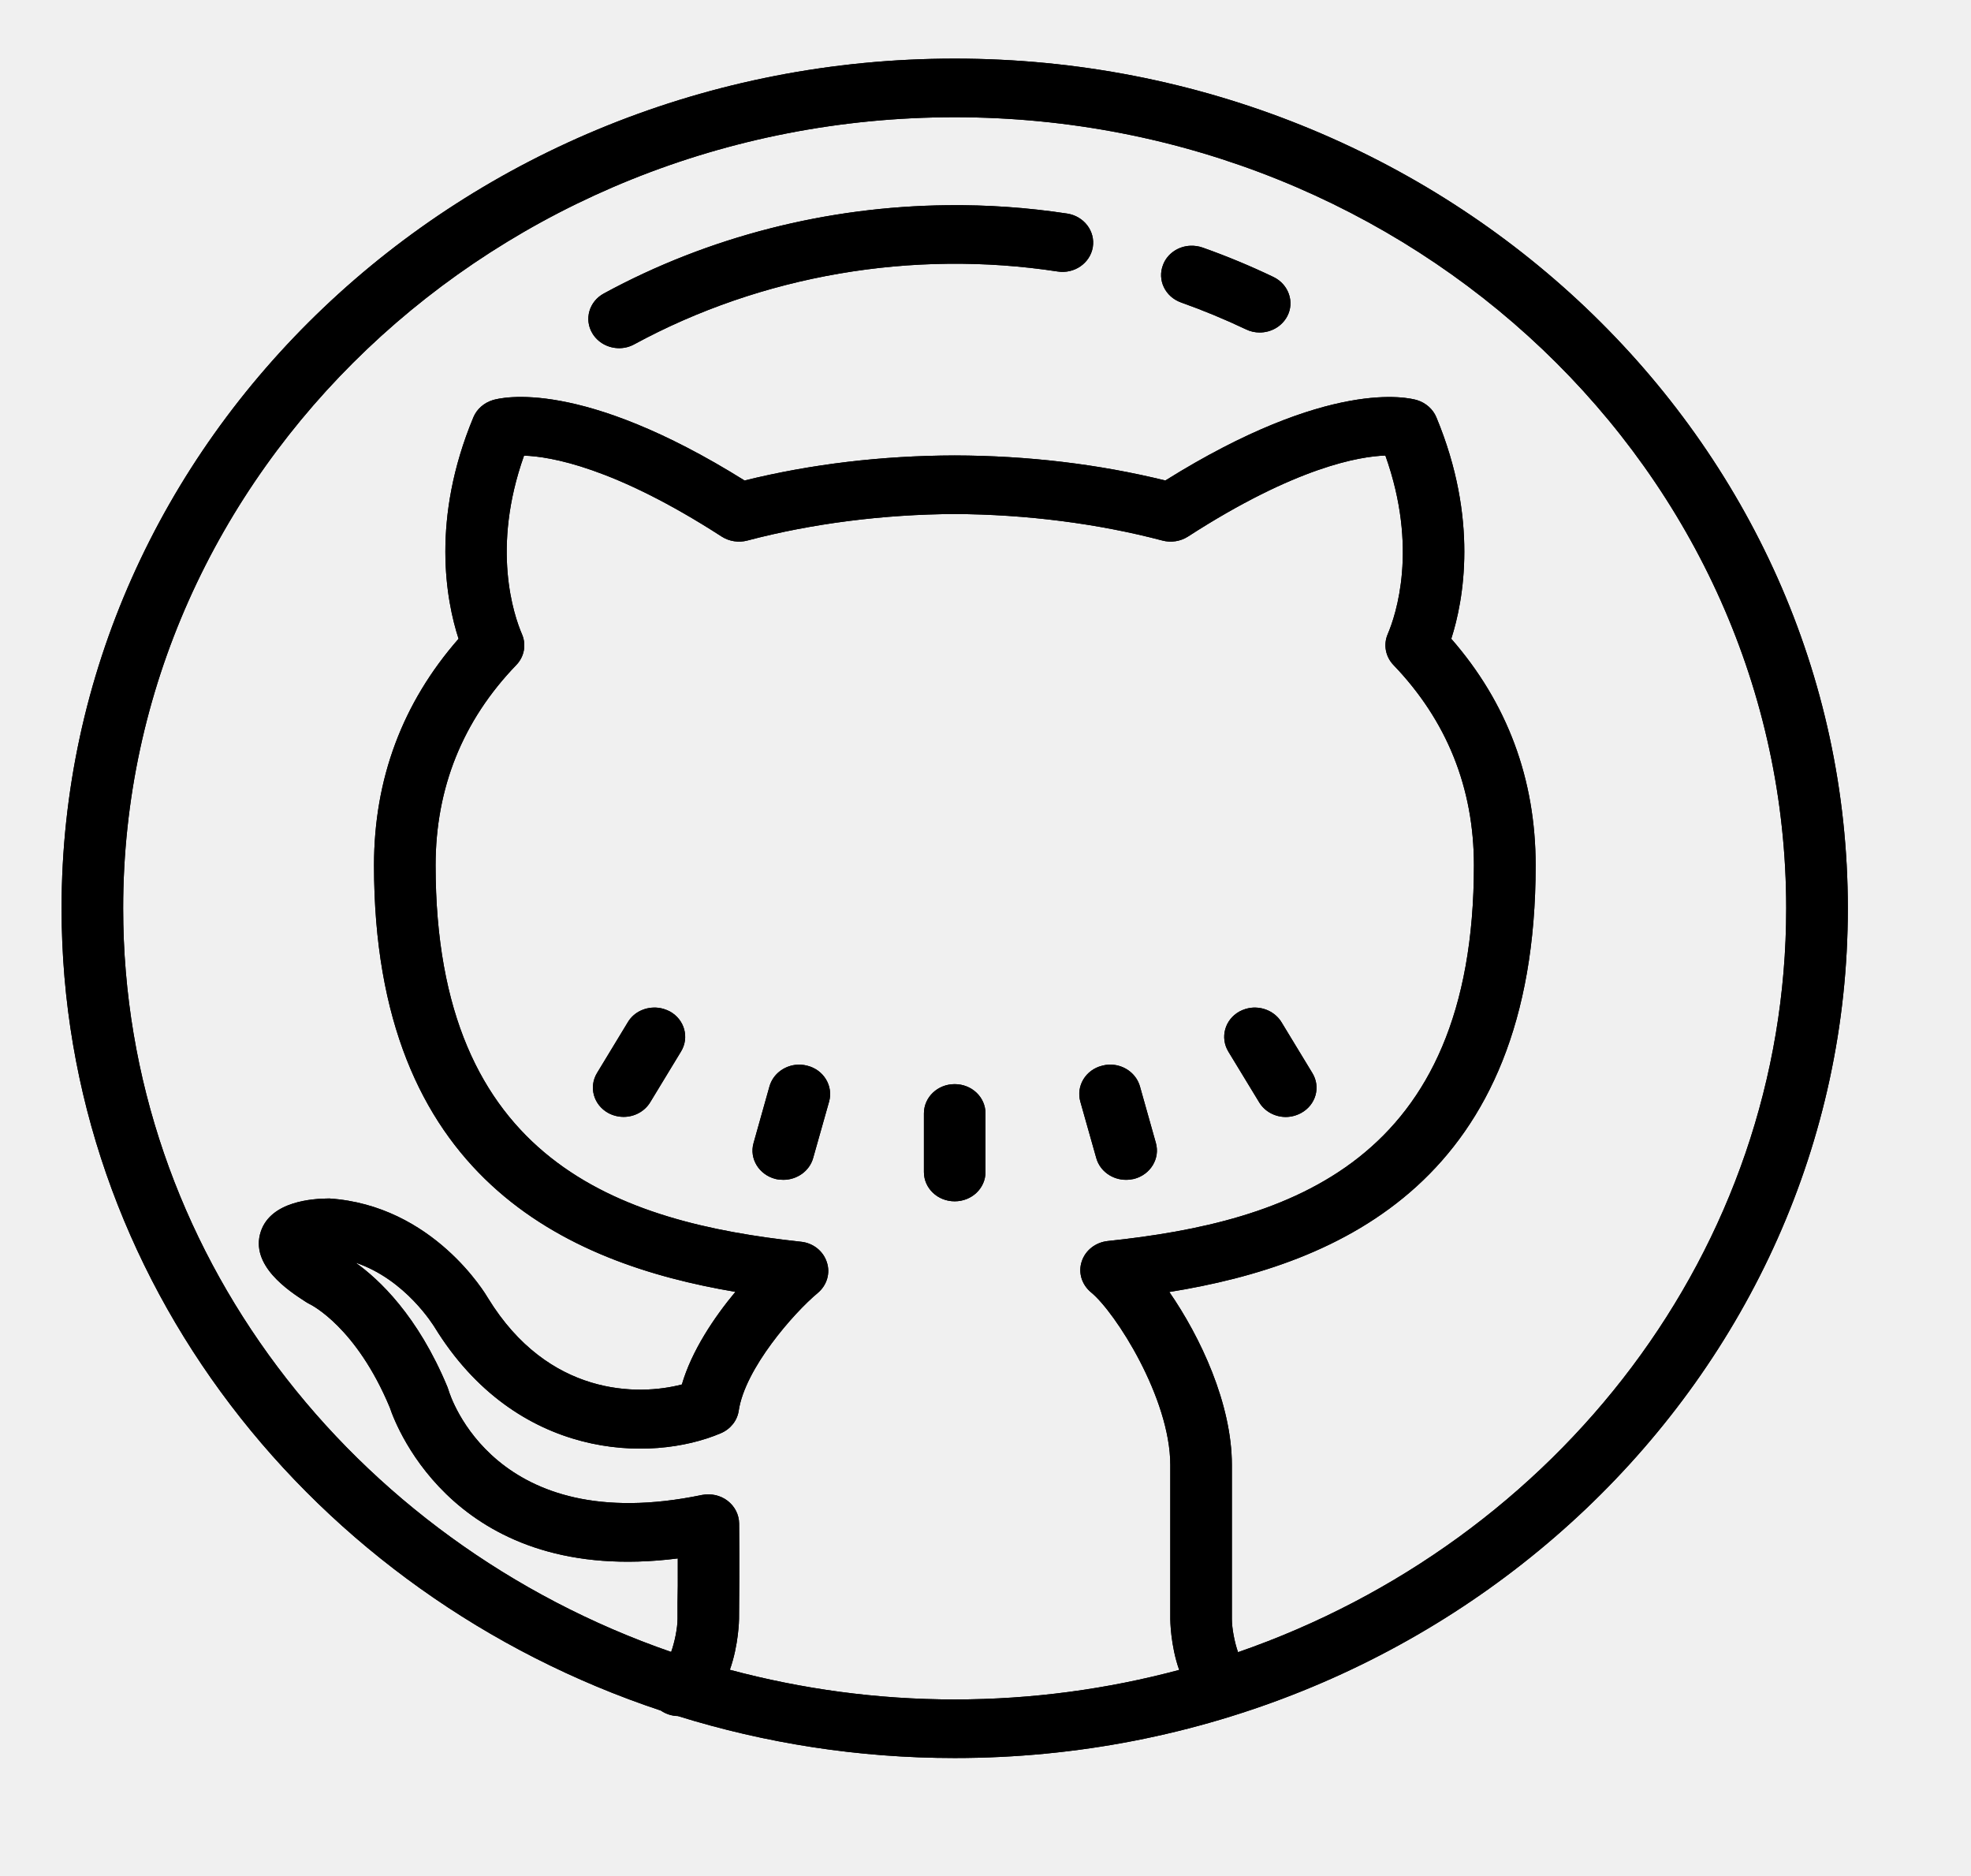
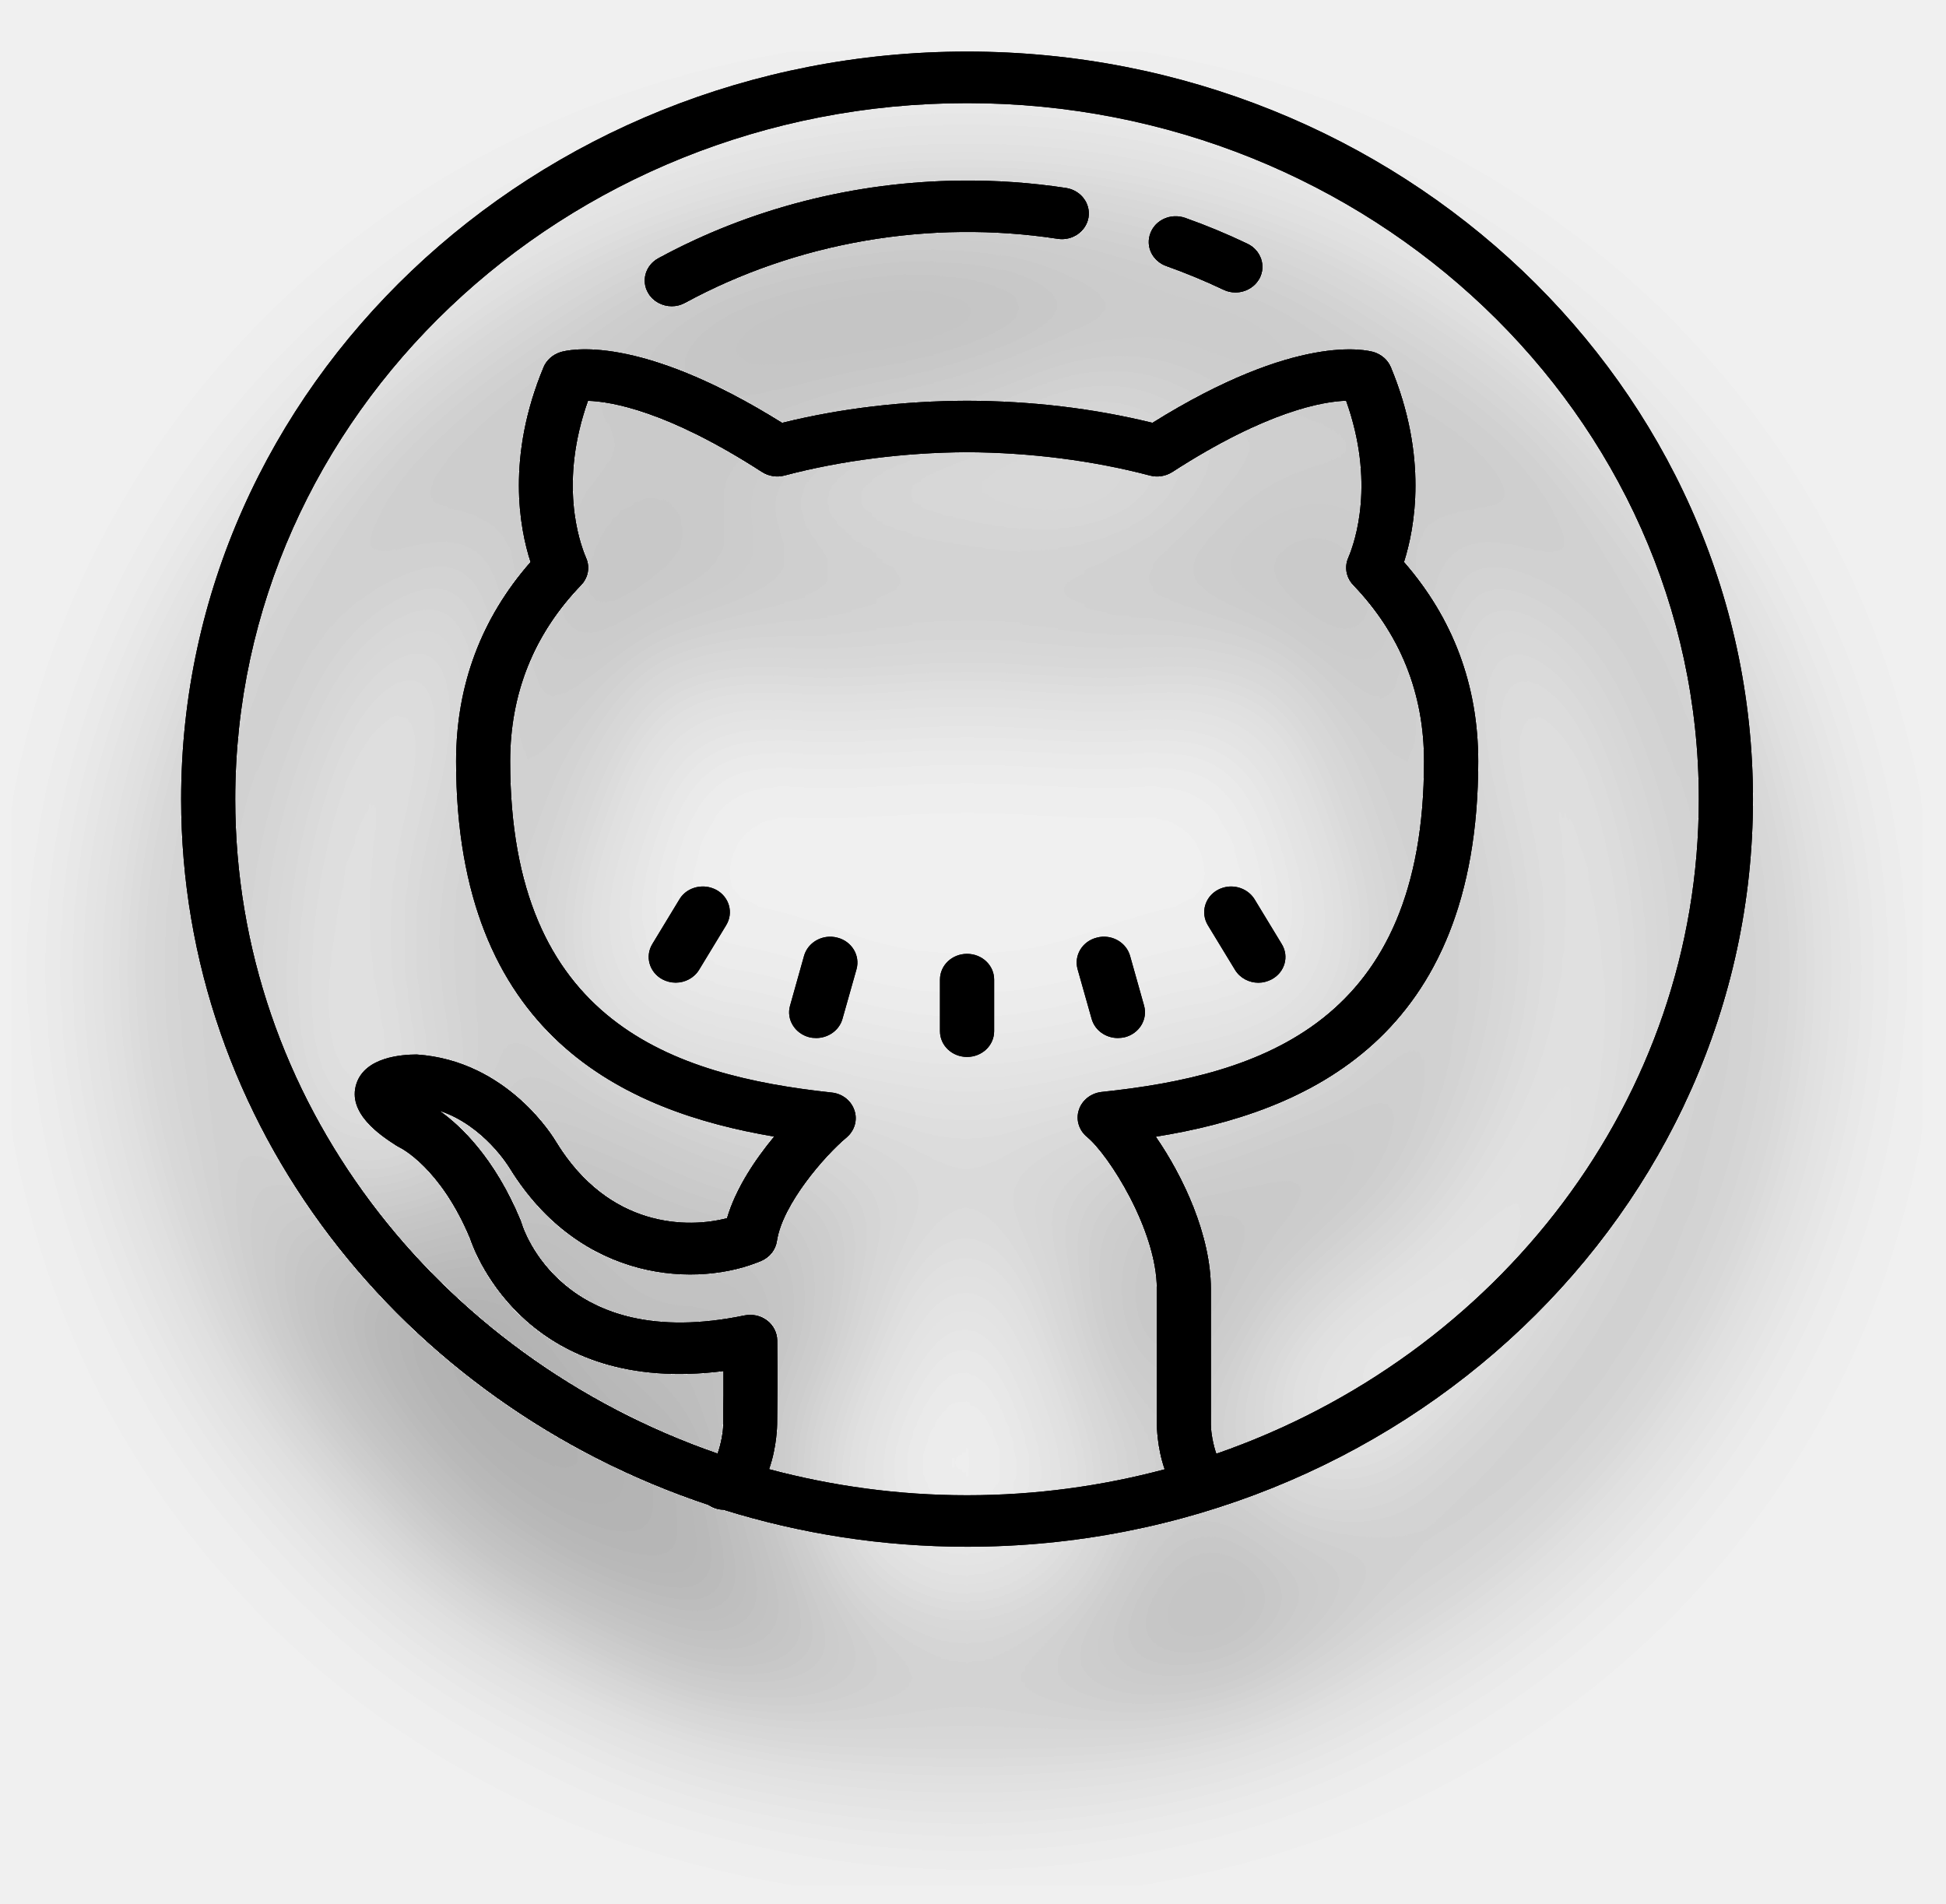
- <svg xmlns="http://www.w3.org/2000/svg" width="41" height="39" viewBox="0 0 41 39" fill="none">
-   <mask id="mask0_100_94" style="mask-type:luminance" maskUnits="userSpaceOnUse" x="0" y="0" width="41" height="39">
-     <path d="M41 0V39H0V0H41Z" fill="white" />
-   </mask>
-   <g mask="url(#mask0_100_94)">
-     <path fill-rule="evenodd" clip-rule="evenodd" d="M19.859 1.219C9.617 1.219 1.281 9.148 1.281 18.891C1.281 26.598 6.499 33.166 13.746 35.575C13.848 35.644 13.971 35.687 14.101 35.689C15.913 36.253 17.85 36.562 19.859 36.562C30.102 36.562 38.438 28.634 38.438 18.891C38.438 9.148 30.102 1.219 19.859 1.219ZM19.859 2.438C29.396 2.438 37.156 9.819 37.156 18.891C37.156 25.996 32.397 32.061 25.753 34.361C25.683 34.163 25.625 33.87 25.625 33.67V30.469C25.625 29.193 24.969 27.803 24.324 26.87C27.88 26.298 31.944 24.544 31.944 17.996C31.944 16.201 31.353 14.618 30.189 13.285C30.445 12.485 30.76 10.797 29.879 8.679C29.809 8.51 29.661 8.379 29.479 8.322C29.299 8.269 27.654 7.862 24.241 9.993C22.852 9.652 21.383 9.476 19.859 9.472C18.343 9.476 16.871 9.652 15.488 9.993C12.074 7.86 10.425 8.267 10.248 8.322C10.065 8.379 9.917 8.51 9.847 8.679C8.964 10.8 9.279 12.485 9.539 13.285C8.371 14.618 7.78 16.201 7.78 17.996C7.78 24.485 11.771 26.272 15.297 26.867C14.854 27.4 14.389 28.091 14.184 28.793C13.273 29.033 11.406 29.041 10.152 26.998C10.107 26.92 9.011 25.068 6.849 24.925C6.506 24.927 5.636 24.98 5.425 25.613C5.193 26.315 6.008 26.848 6.359 27.074C6.381 27.089 6.416 27.108 6.439 27.12C6.479 27.139 7.412 27.605 8.108 29.271C8.253 29.707 9.527 32.99 14.099 32.411C14.101 32.892 14.099 33.135 14.094 33.328V33.668C14.094 33.865 14.031 34.163 13.961 34.356C7.317 32.056 2.562 25.991 2.562 18.891C2.562 9.819 10.323 2.438 19.859 2.438ZM19.704 4.268C17.207 4.294 14.737 4.92 12.562 6.103C12.255 6.268 12.147 6.641 12.322 6.932C12.44 7.129 12.655 7.241 12.88 7.241C12.988 7.241 13.095 7.215 13.195 7.16C15.845 5.722 18.974 5.184 21.999 5.646C22.347 5.701 22.675 5.475 22.732 5.142C22.787 4.808 22.549 4.497 22.202 4.442C21.373 4.316 20.538 4.258 19.704 4.268ZM24.764 5.111C24.516 5.12 24.284 5.27 24.194 5.506C24.069 5.822 24.236 6.172 24.569 6.291C25.024 6.453 25.475 6.639 25.915 6.848C26.008 6.894 26.105 6.915 26.203 6.915C26.436 6.915 26.661 6.794 26.776 6.579C26.934 6.282 26.806 5.913 26.491 5.761C26.013 5.532 25.515 5.325 25.017 5.149C24.934 5.12 24.849 5.108 24.764 5.111ZM28.818 9.474C29.506 11.4 29.036 12.794 28.866 13.19C28.773 13.409 28.821 13.659 28.988 13.832C30.097 14.987 30.66 16.387 30.66 17.996C30.66 24.173 26.811 25.413 23.043 25.81C22.79 25.837 22.577 26.003 22.502 26.234C22.424 26.465 22.502 26.717 22.695 26.877C23.2 27.289 24.344 29.076 24.344 30.469V33.67C24.344 33.682 24.346 34.213 24.529 34.73C23.043 35.127 21.478 35.344 19.859 35.344C18.238 35.344 16.671 35.125 15.182 34.727C15.367 34.208 15.373 33.678 15.373 33.668L15.375 33.342C15.377 33.066 15.383 32.692 15.375 31.685C15.373 31.499 15.285 31.328 15.135 31.212C14.985 31.097 14.787 31.054 14.597 31.092C10.295 31.985 9.364 29.031 9.329 28.907C9.322 28.886 9.314 28.867 9.307 28.845C8.691 27.36 7.88 26.603 7.397 26.26C8.441 26.61 9.024 27.579 9.039 27.6C10.733 30.359 13.531 30.431 14.995 29.807C15.197 29.721 15.338 29.543 15.367 29.336C15.498 28.465 16.504 27.312 17.012 26.889C17.202 26.729 17.277 26.477 17.199 26.248C17.124 26.017 16.914 25.851 16.664 25.825C12.905 25.418 9.061 24.168 9.061 17.996C9.061 16.389 9.624 14.987 10.738 13.832C10.906 13.659 10.953 13.409 10.858 13.19C10.688 12.794 10.215 11.404 10.901 9.476C11.446 9.493 12.775 9.714 15.012 11.159C15.167 11.259 15.365 11.29 15.545 11.242C16.884 10.888 18.378 10.697 19.859 10.69C21.346 10.697 22.84 10.888 24.181 11.242C24.361 11.29 24.556 11.259 24.712 11.159C26.961 9.707 28.29 9.491 28.818 9.474ZM13.693 20.959C13.443 20.931 13.19 21.04 13.06 21.259L12.42 22.314C12.242 22.606 12.347 22.978 12.652 23.147C12.752 23.201 12.863 23.228 12.973 23.228C13.193 23.228 13.408 23.118 13.526 22.923L14.166 21.869C14.344 21.578 14.241 21.204 13.934 21.035C13.856 20.995 13.776 20.969 13.693 20.959ZM26.025 20.959C25.943 20.969 25.86 20.995 25.785 21.035C25.477 21.204 25.375 21.578 25.552 21.871L26.193 22.925C26.311 23.12 26.526 23.23 26.746 23.23C26.856 23.23 26.966 23.201 27.066 23.147C27.374 22.978 27.477 22.606 27.299 22.316L26.659 21.262C26.526 21.043 26.273 20.931 26.025 20.959ZM23.183 22.147C23.1 22.135 23.012 22.14 22.925 22.164C22.584 22.249 22.382 22.583 22.472 22.909L22.805 24.087C22.882 24.358 23.14 24.537 23.423 24.537C23.48 24.537 23.535 24.53 23.59 24.518C23.931 24.43 24.136 24.096 24.044 23.77L23.713 22.595C23.643 22.349 23.428 22.18 23.183 22.147ZM16.539 22.147C16.291 22.18 16.076 22.349 16.006 22.595L15.675 23.773C15.583 24.096 15.788 24.43 16.128 24.518C16.183 24.532 16.238 24.537 16.296 24.537C16.576 24.537 16.837 24.358 16.914 24.087L17.247 22.909C17.337 22.585 17.134 22.249 16.794 22.164C16.706 22.14 16.621 22.137 16.539 22.147ZM19.859 22.547C19.504 22.547 19.219 22.818 19.219 23.156V24.375C19.219 24.713 19.504 24.984 19.859 24.984C20.215 24.984 20.5 24.713 20.5 24.375V23.156C20.5 22.818 20.215 22.547 19.859 22.547Z" fill="black" />
+ <svg xmlns="http://www.w3.org/2000/svg" width="46" height="45" viewBox="0 0 46 45" fill="none">
+   <g filter="url(#filter0_d_100_94)">
+     <mask id="mask0_100_94" style="mask-type:luminance" maskUnits="userSpaceOnUse" x="3" y="0" width="41" height="39">
+       <path d="M44 0V39H3V0H44Z" fill="white" />
+     </mask>
+     <g mask="url(#mask0_100_94)">
+       <path fill-rule="evenodd" clip-rule="evenodd" d="M22.859 1.219C12.617 1.219 4.281 9.148 4.281 18.891C4.281 26.598 9.499 33.166 16.746 35.575C16.849 35.644 16.971 35.687 17.101 35.689C18.913 36.253 20.85 36.562 22.859 36.562C33.102 36.562 41.438 28.634 41.438 18.891C41.438 9.148 33.102 1.219 22.859 1.219ZM22.859 2.438C32.396 2.438 40.156 9.819 40.156 18.891C40.156 25.996 35.397 32.061 28.753 34.361C28.683 34.163 28.625 33.87 28.625 33.67V30.469C28.625 29.193 27.969 27.803 27.324 26.87C30.88 26.298 34.944 24.544 34.944 17.996C34.944 16.201 34.353 14.618 33.19 13.285C33.445 12.485 33.76 10.797 32.879 8.679C32.809 8.51 32.661 8.379 32.479 8.322C32.299 8.269 30.654 7.862 27.241 9.993C25.852 9.652 24.383 9.476 22.859 9.472C21.343 9.476 19.871 9.652 18.488 9.993C15.074 7.86 13.425 8.267 13.248 8.322C13.065 8.379 12.917 8.51 12.847 8.679C11.964 10.8 12.279 12.485 12.539 13.285C11.371 14.618 10.78 16.201 10.78 17.996C10.78 24.485 14.771 26.272 18.297 26.867C17.855 27.4 17.389 28.091 17.184 28.793C16.273 29.033 14.406 29.041 13.152 26.998C13.107 26.92 12.011 25.068 9.849 24.925C9.506 24.927 8.636 24.98 8.425 25.613C8.193 26.315 9.008 26.848 9.359 27.074C9.381 27.089 9.416 27.108 9.439 27.12C9.479 27.139 10.412 27.605 11.108 29.271C11.253 29.707 12.527 32.99 17.099 32.411C17.101 32.892 17.099 33.135 17.094 33.328V33.668C17.094 33.865 17.031 34.163 16.961 34.356C10.317 32.056 5.562 25.991 5.562 18.891C5.562 9.819 13.323 2.438 22.859 2.438ZM22.704 4.268C20.207 4.294 17.737 4.92 15.562 6.103C15.255 6.268 15.147 6.641 15.322 6.932C15.44 7.129 15.655 7.241 15.88 7.241C15.988 7.241 16.095 7.215 16.195 7.16C18.846 5.722 21.974 5.184 24.999 5.646C25.347 5.701 25.675 5.475 25.732 5.142C25.787 4.808 25.549 4.497 25.202 4.442C24.373 4.316 23.538 4.258 22.704 4.268ZM27.764 5.111C27.516 5.12 27.284 5.27 27.194 5.506C27.069 5.822 27.236 6.172 27.569 6.291C28.024 6.453 28.475 6.639 28.915 6.848C29.008 6.894 29.105 6.915 29.203 6.915C29.436 6.915 29.661 6.794 29.776 6.579C29.934 6.282 29.806 5.913 29.491 5.761C29.013 5.532 28.515 5.325 28.017 5.149C27.934 5.12 27.849 5.108 27.764 5.111ZM31.818 9.474C32.506 11.4 32.036 12.794 31.866 13.19C31.773 13.409 31.821 13.659 31.988 13.832C33.097 14.987 33.66 16.387 33.66 17.996C33.66 24.173 29.811 25.413 26.043 25.81C25.79 25.837 25.577 26.003 25.502 26.234C25.424 26.465 25.502 26.717 25.695 26.877C26.2 27.289 27.344 29.076 27.344 30.469V33.67C27.344 33.682 27.346 34.213 27.529 34.73C26.043 35.127 24.478 35.344 22.859 35.344C21.238 35.344 19.671 35.125 18.182 34.727C18.367 34.208 18.372 33.678 18.372 33.668L18.375 33.342C18.378 33.066 18.383 32.692 18.375 31.685C18.372 31.499 18.285 31.328 18.135 31.212C17.985 31.097 17.787 31.054 17.597 31.092C13.295 31.985 12.364 29.031 12.329 28.907C12.322 28.886 12.314 28.867 12.307 28.845C11.691 27.36 10.88 26.603 10.397 26.26C11.441 26.61 12.024 27.579 12.039 27.6C13.733 30.359 16.531 30.431 17.995 29.807C18.197 29.721 18.337 29.543 18.367 29.336C18.498 28.465 19.504 27.312 20.012 26.889C20.202 26.729 20.277 26.477 20.199 26.248C20.124 26.017 19.914 25.851 19.664 25.825C15.905 25.418 12.061 24.168 12.061 17.996C12.061 16.389 12.624 14.987 13.738 13.832C13.906 13.659 13.953 13.409 13.858 13.19C13.688 12.794 13.215 11.404 13.901 9.476C14.446 9.493 15.775 9.714 18.012 11.159C18.167 11.259 18.365 11.29 18.545 11.242C19.884 10.888 21.378 10.697 22.859 10.69C24.346 10.697 25.84 10.888 27.181 11.242C27.361 11.29 27.556 11.259 27.712 11.159C29.961 9.707 31.29 9.491 31.818 9.474ZM16.693 20.959C16.443 20.931 16.19 21.04 16.06 21.259L15.42 22.314C15.242 22.606 15.347 22.978 15.652 23.147C15.752 23.201 15.863 23.228 15.973 23.228C16.193 23.228 16.408 23.118 16.526 22.923L17.166 21.869C17.344 21.578 17.241 21.204 16.934 21.035C16.856 20.995 16.776 20.969 16.693 20.959ZM29.025 20.959C28.943 20.969 28.86 20.995 28.785 21.035C28.477 21.204 28.375 21.578 28.552 21.871L29.193 22.925C29.311 23.12 29.526 23.23 29.746 23.23C29.856 23.23 29.966 23.201 30.066 23.147C30.374 22.978 30.477 22.606 30.299 22.316L29.659 21.262C29.526 21.043 29.273 20.931 29.025 20.959ZM26.183 22.147C26.1 22.135 26.012 22.14 25.925 22.164C25.584 22.249 25.382 22.583 25.472 22.909L25.805 24.087C25.882 24.358 26.14 24.537 26.423 24.537C26.48 24.537 26.535 24.53 26.59 24.518C26.931 24.43 27.136 24.096 27.044 23.77L26.713 22.595C26.643 22.349 26.428 22.18 26.183 22.147ZM19.539 22.147C19.291 22.18 19.076 22.349 19.006 22.595L18.675 23.773C18.583 24.096 18.788 24.43 19.128 24.518C19.183 24.532 19.238 24.537 19.296 24.537C19.576 24.537 19.837 24.358 19.914 24.087L20.247 22.909C20.337 22.585 20.134 22.249 19.794 22.164C19.706 22.14 19.621 22.137 19.539 22.147ZM22.859 22.547C22.504 22.547 22.219 22.818 22.219 23.156V24.375C22.219 24.713 22.504 24.984 22.859 24.984C23.215 24.984 23.5 24.713 23.5 24.375V23.156C23.5 22.818 23.215 22.547 22.859 22.547Z" fill="black" />
+     </g>
  </g>
-   <mask id="mask1_100_94" style="mask-type:luminance" maskUnits="userSpaceOnUse" x="0" y="0" width="41" height="39">
-     <path d="M41 0V39H0V0H41Z" fill="white" />
-   </mask>
-   <g mask="url(#mask1_100_94)">
-     <path fill-rule="evenodd" clip-rule="evenodd" d="M19.859 1.219C9.617 1.219 1.281 9.148 1.281 18.891C1.281 26.598 6.499 33.166 13.746 35.575C13.848 35.644 13.971 35.687 14.101 35.689C15.913 36.253 17.85 36.562 19.859 36.562C30.102 36.562 38.438 28.634 38.438 18.891C38.438 9.148 30.102 1.219 19.859 1.219ZM19.859 2.438C29.396 2.438 37.156 9.819 37.156 18.891C37.156 25.996 32.397 32.061 25.753 34.361C25.683 34.163 25.625 33.87 25.625 33.67V30.469C25.625 29.193 24.969 27.803 24.324 26.87C27.88 26.298 31.944 24.544 31.944 17.996C31.944 16.201 31.353 14.618 30.189 13.285C30.445 12.485 30.76 10.797 29.879 8.679C29.809 8.51 29.661 8.379 29.479 8.322C29.299 8.269 27.654 7.862 24.241 9.993C22.852 9.652 21.383 9.476 19.859 9.472C18.343 9.476 16.871 9.652 15.488 9.993C12.074 7.86 10.425 8.267 10.248 8.322C10.065 8.379 9.917 8.51 9.847 8.679C8.964 10.8 9.279 12.485 9.539 13.285C8.371 14.618 7.78 16.201 7.78 17.996C7.78 24.485 11.771 26.272 15.297 26.867C14.854 27.4 14.389 28.091 14.184 28.793C13.273 29.033 11.406 29.041 10.152 26.998C10.107 26.92 9.011 25.068 6.849 24.925C6.506 24.927 5.636 24.98 5.425 25.613C5.193 26.315 6.008 26.848 6.359 27.074C6.381 27.089 6.416 27.108 6.439 27.12C6.479 27.139 7.412 27.605 8.108 29.271C8.253 29.707 9.527 32.99 14.099 32.411C14.101 32.892 14.099 33.135 14.094 33.328V33.668C14.094 33.865 14.031 34.163 13.961 34.356C7.317 32.056 2.562 25.991 2.562 18.891C2.562 9.819 10.323 2.438 19.859 2.438ZM19.704 4.268C17.207 4.294 14.737 4.92 12.562 6.103C12.255 6.268 12.147 6.641 12.322 6.932C12.44 7.129 12.655 7.241 12.88 7.241C12.988 7.241 13.095 7.215 13.195 7.16C15.845 5.722 18.974 5.184 21.999 5.646C22.347 5.701 22.675 5.475 22.732 5.142C22.787 4.808 22.549 4.497 22.202 4.442C21.373 4.316 20.538 4.258 19.704 4.268ZM24.764 5.111C24.516 5.12 24.284 5.27 24.194 5.506C24.069 5.822 24.236 6.172 24.569 6.291C25.024 6.453 25.475 6.639 25.915 6.848C26.008 6.894 26.105 6.915 26.203 6.915C26.436 6.915 26.661 6.794 26.776 6.579C26.934 6.282 26.806 5.913 26.491 5.761C26.013 5.532 25.515 5.325 25.017 5.149C24.934 5.12 24.849 5.108 24.764 5.111ZM28.818 9.474C29.506 11.4 29.036 12.794 28.866 13.19C28.773 13.409 28.821 13.659 28.988 13.832C30.097 14.987 30.66 16.387 30.66 17.996C30.66 24.173 26.811 25.413 23.043 25.81C22.79 25.837 22.577 26.003 22.502 26.234C22.424 26.465 22.502 26.717 22.695 26.877C23.2 27.289 24.344 29.076 24.344 30.469V33.67C24.344 33.682 24.346 34.213 24.529 34.73C23.043 35.127 21.478 35.344 19.859 35.344C18.238 35.344 16.671 35.125 15.182 34.727C15.367 34.208 15.373 33.678 15.373 33.668L15.375 33.342C15.377 33.066 15.383 32.692 15.375 31.685C15.373 31.499 15.285 31.328 15.135 31.212C14.985 31.097 14.787 31.054 14.597 31.092C10.295 31.985 9.364 29.031 9.329 28.907C9.322 28.886 9.314 28.867 9.307 28.845C8.691 27.36 7.88 26.603 7.397 26.26C8.441 26.61 9.024 27.579 9.039 27.6C10.733 30.359 13.531 30.431 14.995 29.807C15.197 29.721 15.338 29.543 15.367 29.336C15.498 28.465 16.504 27.312 17.012 26.889C17.202 26.729 17.277 26.477 17.199 26.248C17.124 26.017 16.914 25.851 16.664 25.825C12.905 25.418 9.061 24.168 9.061 17.996C9.061 16.389 9.624 14.987 10.738 13.832C10.906 13.659 10.953 13.409 10.858 13.19C10.688 12.794 10.215 11.404 10.901 9.476C11.446 9.493 12.775 9.714 15.012 11.159C15.167 11.259 15.365 11.29 15.545 11.242C16.884 10.888 18.378 10.697 19.859 10.69C21.346 10.697 22.84 10.888 24.181 11.242C24.361 11.29 24.556 11.259 24.712 11.159C26.961 9.707 28.29 9.491 28.818 9.474ZM13.693 20.959C13.443 20.931 13.19 21.04 13.06 21.259L12.42 22.314C12.242 22.606 12.347 22.978 12.652 23.147C12.752 23.201 12.863 23.228 12.973 23.228C13.193 23.228 13.408 23.118 13.526 22.923L14.166 21.869C14.344 21.578 14.241 21.204 13.934 21.035C13.856 20.995 13.776 20.969 13.693 20.959ZM26.025 20.959C25.943 20.969 25.86 20.995 25.785 21.035C25.477 21.204 25.375 21.578 25.552 21.871L26.193 22.925C26.311 23.12 26.526 23.23 26.746 23.23C26.856 23.23 26.966 23.201 27.066 23.147C27.374 22.978 27.477 22.606 27.299 22.316L26.659 21.262C26.526 21.043 26.273 20.931 26.025 20.959ZM23.183 22.147C23.1 22.135 23.012 22.14 22.925 22.164C22.584 22.249 22.382 22.583 22.472 22.909L22.805 24.087C22.882 24.358 23.14 24.537 23.423 24.537C23.48 24.537 23.535 24.53 23.59 24.518C23.931 24.43 24.136 24.096 24.044 23.77L23.713 22.595C23.643 22.349 23.428 22.18 23.183 22.147ZM16.539 22.147C16.291 22.18 16.076 22.349 16.006 22.595L15.675 23.773C15.583 24.096 15.788 24.43 16.128 24.518C16.183 24.532 16.238 24.537 16.296 24.537C16.576 24.537 16.837 24.358 16.914 24.087L17.247 22.909C17.337 22.585 17.134 22.249 16.794 22.164C16.706 22.14 16.621 22.137 16.539 22.147ZM19.859 22.547C19.504 22.547 19.219 22.818 19.219 23.156V24.375C19.219 24.713 19.504 24.984 19.859 24.984C20.215 24.984 20.5 24.713 20.5 24.375V23.156C20.5 22.818 20.215 22.547 19.859 22.547Z" fill="black" />
+   <g filter="url(#filter1_d_100_94)">
+     <mask id="mask1_100_94" style="mask-type:luminance" maskUnits="userSpaceOnUse" x="3" y="0" width="41" height="39">
+       <path d="M44 0V39H3V0H44Z" fill="white" />
+     </mask>
+     <g mask="url(#mask1_100_94)">
+       <path fill-rule="evenodd" clip-rule="evenodd" d="M22.859 1.219C12.617 1.219 4.281 9.148 4.281 18.891C4.281 26.598 9.499 33.166 16.746 35.575C16.849 35.644 16.971 35.687 17.101 35.689C18.913 36.253 20.85 36.562 22.859 36.562C33.102 36.562 41.438 28.634 41.438 18.891C41.438 9.148 33.102 1.219 22.859 1.219ZM22.859 2.438C32.396 2.438 40.156 9.819 40.156 18.891C40.156 25.996 35.397 32.061 28.753 34.361C28.683 34.163 28.625 33.87 28.625 33.67V30.469C28.625 29.193 27.969 27.803 27.324 26.87C30.88 26.298 34.944 24.544 34.944 17.996C34.944 16.201 34.353 14.618 33.19 13.285C33.445 12.485 33.76 10.797 32.879 8.679C32.809 8.51 32.661 8.379 32.479 8.322C32.299 8.269 30.654 7.862 27.241 9.993C25.852 9.652 24.383 9.476 22.859 9.472C21.343 9.476 19.871 9.652 18.488 9.993C15.074 7.86 13.425 8.267 13.248 8.322C13.065 8.379 12.917 8.51 12.847 8.679C11.964 10.8 12.279 12.485 12.539 13.285C11.371 14.618 10.78 16.201 10.78 17.996C10.78 24.485 14.771 26.272 18.297 26.867C17.855 27.4 17.389 28.091 17.184 28.793C16.273 29.033 14.406 29.041 13.152 26.998C13.107 26.92 12.011 25.068 9.849 24.925C9.506 24.927 8.636 24.98 8.425 25.613C8.193 26.315 9.008 26.848 9.359 27.074C9.381 27.089 9.416 27.108 9.439 27.12C9.479 27.139 10.412 27.605 11.108 29.271C11.253 29.707 12.527 32.99 17.099 32.411C17.101 32.892 17.099 33.135 17.094 33.328V33.668C17.094 33.865 17.031 34.163 16.961 34.356C10.317 32.056 5.562 25.991 5.562 18.891C5.562 9.819 13.323 2.438 22.859 2.438ZM22.704 4.268C20.207 4.294 17.737 4.92 15.562 6.103C15.255 6.268 15.147 6.641 15.322 6.932C15.44 7.129 15.655 7.241 15.88 7.241C15.988 7.241 16.095 7.215 16.195 7.16C18.846 5.722 21.974 5.184 24.999 5.646C25.347 5.701 25.675 5.475 25.732 5.142C25.787 4.808 25.549 4.497 25.202 4.442C24.373 4.316 23.538 4.258 22.704 4.268ZM27.764 5.111C27.516 5.12 27.284 5.27 27.194 5.506C27.069 5.822 27.236 6.172 27.569 6.291C28.024 6.453 28.475 6.639 28.915 6.848C29.008 6.894 29.105 6.915 29.203 6.915C29.436 6.915 29.661 6.794 29.776 6.579C29.934 6.282 29.806 5.913 29.491 5.761C29.013 5.532 28.515 5.325 28.017 5.149C27.934 5.12 27.849 5.108 27.764 5.111ZM31.818 9.474C32.506 11.4 32.036 12.794 31.866 13.19C31.773 13.409 31.821 13.659 31.988 13.832C33.097 14.987 33.66 16.387 33.66 17.996C33.66 24.173 29.811 25.413 26.043 25.81C25.79 25.837 25.577 26.003 25.502 26.234C25.424 26.465 25.502 26.717 25.695 26.877C26.2 27.289 27.344 29.076 27.344 30.469V33.67C27.344 33.682 27.346 34.213 27.529 34.73C26.043 35.127 24.478 35.344 22.859 35.344C21.238 35.344 19.671 35.125 18.182 34.727C18.367 34.208 18.372 33.678 18.372 33.668L18.375 33.342C18.378 33.066 18.383 32.692 18.375 31.685C18.372 31.499 18.285 31.328 18.135 31.212C17.985 31.097 17.787 31.054 17.597 31.092C13.295 31.985 12.364 29.031 12.329 28.907C12.322 28.886 12.314 28.867 12.307 28.845C11.691 27.36 10.88 26.603 10.397 26.26C11.441 26.61 12.024 27.579 12.039 27.6C13.733 30.359 16.531 30.431 17.995 29.807C18.197 29.721 18.337 29.543 18.367 29.336C18.498 28.465 19.504 27.312 20.012 26.889C20.202 26.729 20.277 26.477 20.199 26.248C20.124 26.017 19.914 25.851 19.664 25.825C15.905 25.418 12.061 24.168 12.061 17.996C12.061 16.389 12.624 14.987 13.738 13.832C13.906 13.659 13.953 13.409 13.858 13.19C13.688 12.794 13.215 11.404 13.901 9.476C14.446 9.493 15.775 9.714 18.012 11.159C18.167 11.259 18.365 11.29 18.545 11.242C19.884 10.888 21.378 10.697 22.859 10.69C24.346 10.697 25.84 10.888 27.181 11.242C27.361 11.29 27.556 11.259 27.712 11.159C29.961 9.707 31.29 9.491 31.818 9.474ZM16.693 20.959C16.443 20.931 16.19 21.04 16.06 21.259L15.42 22.314C15.242 22.606 15.347 22.978 15.652 23.147C15.752 23.201 15.863 23.228 15.973 23.228C16.193 23.228 16.408 23.118 16.526 22.923L17.166 21.869C17.344 21.578 17.241 21.204 16.934 21.035C16.856 20.995 16.776 20.969 16.693 20.959ZM29.025 20.959C28.943 20.969 28.86 20.995 28.785 21.035C28.477 21.204 28.375 21.578 28.552 21.871L29.193 22.925C29.311 23.12 29.526 23.23 29.746 23.23C29.856 23.23 29.966 23.201 30.066 23.147C30.374 22.978 30.477 22.606 30.299 22.316L29.659 21.262C29.526 21.043 29.273 20.931 29.025 20.959ZM26.183 22.147C26.1 22.135 26.012 22.14 25.925 22.164C25.584 22.249 25.382 22.583 25.472 22.909L25.805 24.087C25.882 24.358 26.14 24.537 26.423 24.537C26.48 24.537 26.535 24.53 26.59 24.518C26.931 24.43 27.136 24.096 27.044 23.77L26.713 22.595C26.643 22.349 26.428 22.18 26.183 22.147ZM19.539 22.147C19.291 22.18 19.076 22.349 19.006 22.595L18.675 23.773C18.583 24.096 18.788 24.43 19.128 24.518C19.183 24.532 19.238 24.537 19.296 24.537C19.576 24.537 19.837 24.358 19.914 24.087L20.247 22.909C20.337 22.585 20.134 22.249 19.794 22.164C19.706 22.14 19.621 22.137 19.539 22.147ZM22.859 22.547C22.504 22.547 22.219 22.818 22.219 23.156V24.375C22.219 24.713 22.504 24.984 22.859 24.984C23.215 24.984 23.5 24.713 23.5 24.375V23.156C23.5 22.818 23.215 22.547 22.859 22.547Z" fill="black" />
+     </g>
  </g>
+   <defs>
+     <filter id="filter0_d_100_94" x="0.281" y="1.219" width="45.156" height="43.344" filterUnits="userSpaceOnUse" color-interpolation-filters="sRGB">
+       <feFlood flood-opacity="0" result="BackgroundImageFix" />
+       <feColorMatrix in="SourceAlpha" type="matrix" values="0 0 0 0 0 0 0 0 0 0 0 0 0 0 0 0 0 0 127 0" result="hardAlpha" />
+       <feOffset dy="4" />
+       <feGaussianBlur stdDeviation="2" />
+       <feComposite in2="hardAlpha" operator="out" />
+       <feColorMatrix type="matrix" values="0 0 0 0 0 0 0 0 0 0 0 0 0 0 0 0 0 0 0.25 0" />
+       <feBlend mode="normal" in2="BackgroundImageFix" result="effect1_dropShadow_100_94" />
+       <feBlend mode="normal" in="SourceGraphic" in2="effect1_dropShadow_100_94" result="shape" />
+     </filter>
+     <filter id="filter1_d_100_94" x="0.281" y="1.219" width="45.156" height="43.344" filterUnits="userSpaceOnUse" color-interpolation-filters="sRGB">
+       <feFlood flood-opacity="0" result="BackgroundImageFix" />
+       <feColorMatrix in="SourceAlpha" type="matrix" values="0 0 0 0 0 0 0 0 0 0 0 0 0 0 0 0 0 0 127 0" result="hardAlpha" />
+       <feOffset dy="4" />
+       <feGaussianBlur stdDeviation="2" />
+       <feComposite in2="hardAlpha" operator="out" />
+       <feColorMatrix type="matrix" values="0 0 0 0 0 0 0 0 0 0 0 0 0 0 0 0 0 0 0.25 0" />
+       <feBlend mode="normal" in2="BackgroundImageFix" result="effect1_dropShadow_100_94" />
+       <feBlend mode="normal" in="SourceGraphic" in2="effect1_dropShadow_100_94" result="shape" />
+     </filter>
+   </defs>
</svg>
